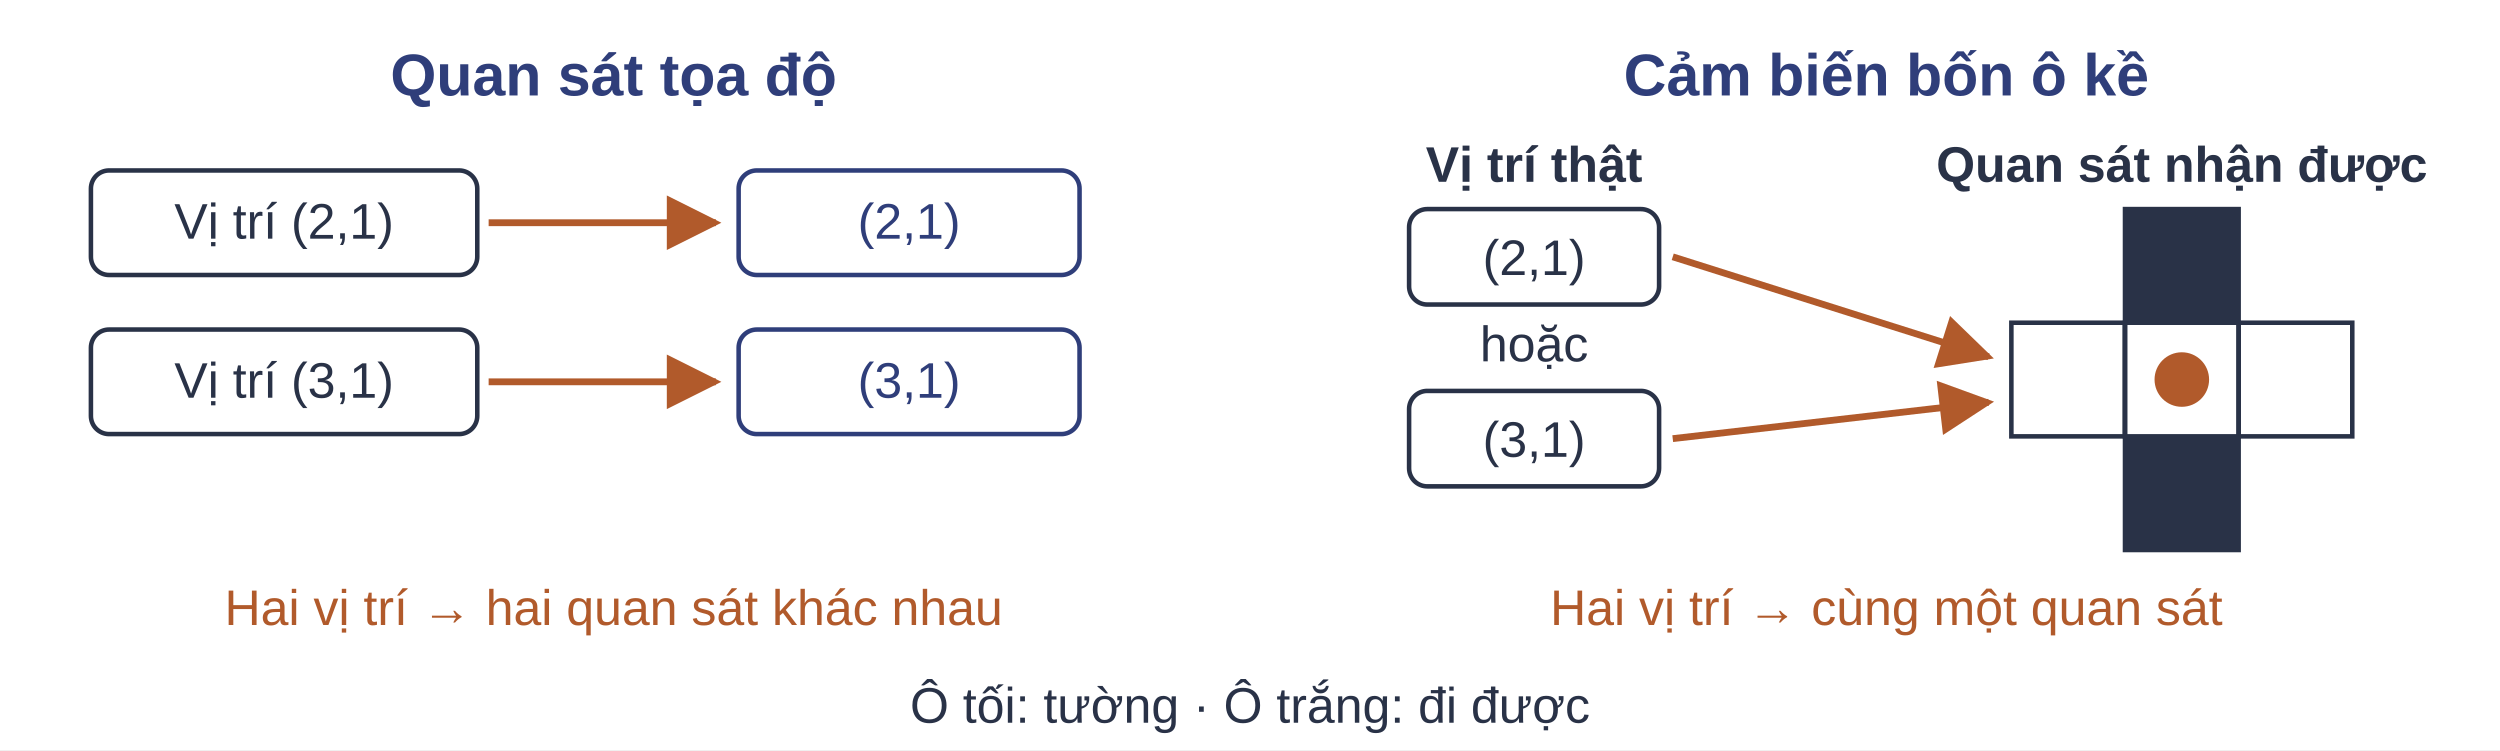
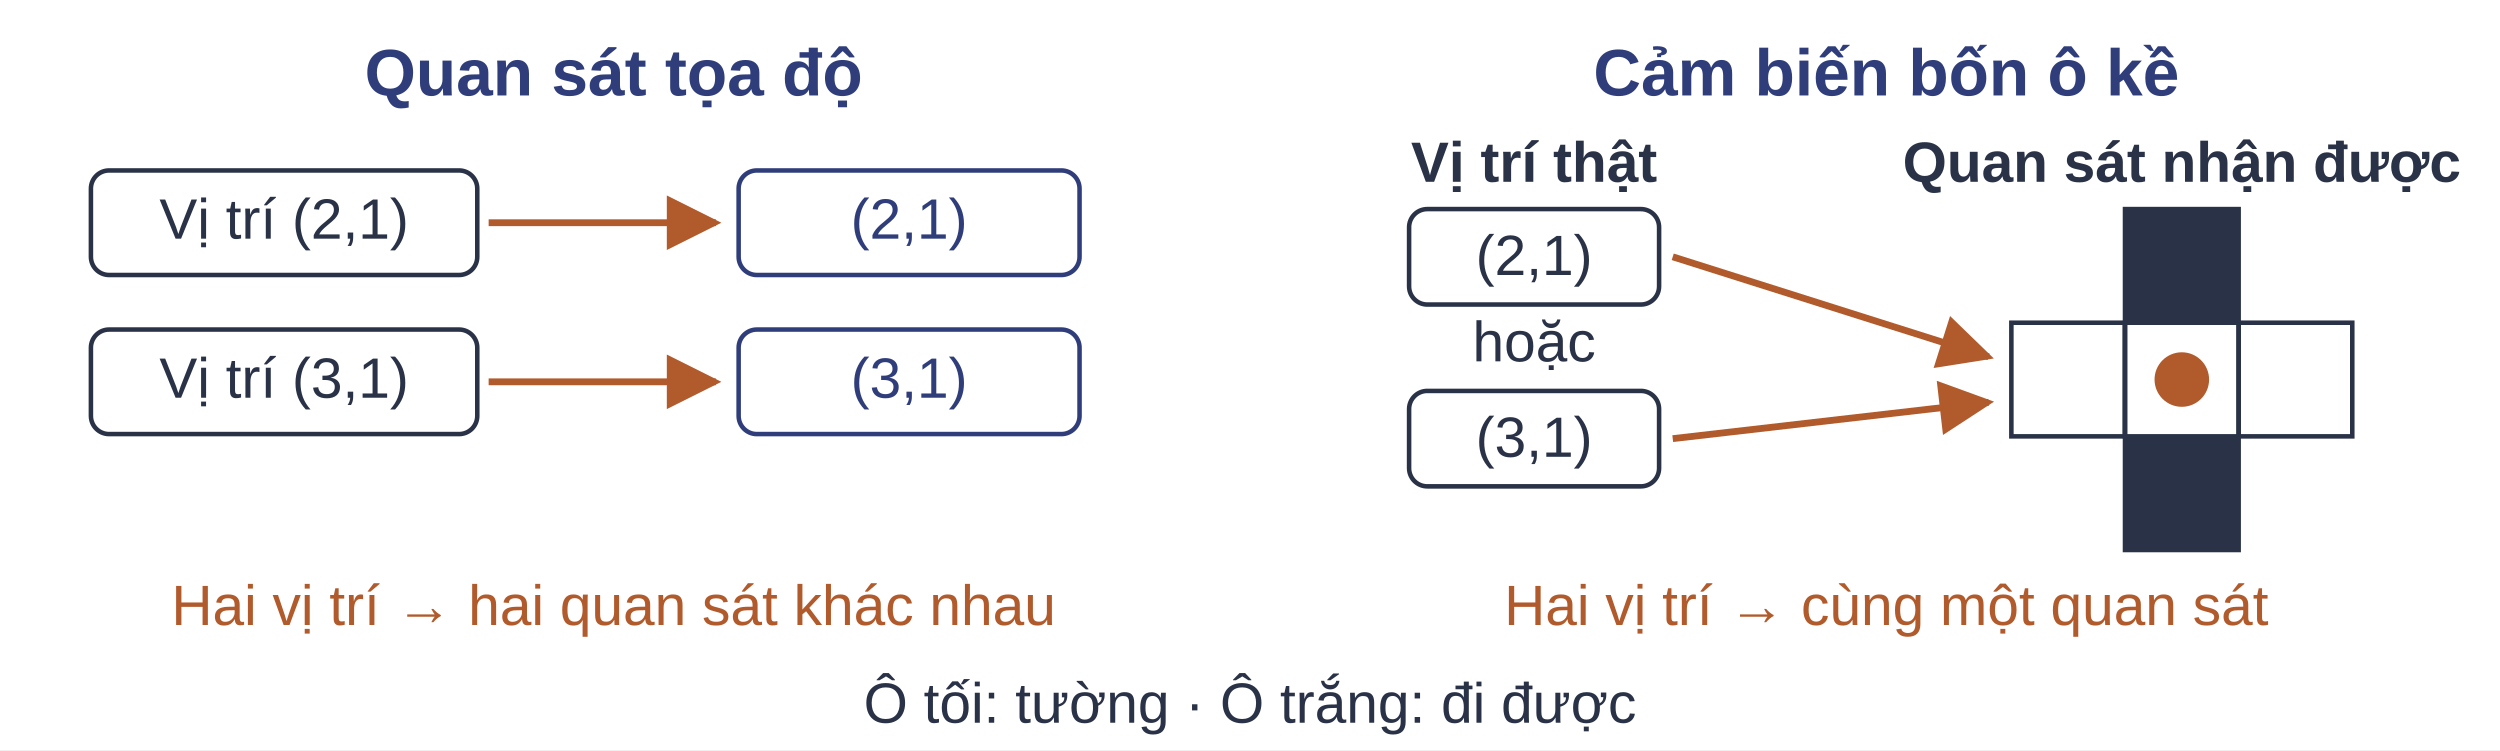
<svg xmlns="http://www.w3.org/2000/svg" viewBox="0 0 1100 330" role="img" aria-labelledby="t d">
  <rect x="0" y="0" width="1100" height="330" fill="#FFFFFF" />
-   <text x="270" y="42" font-family="Arial" font-size="26" font-weight="bold" fill="#2F3E7A" text-anchor="middle">Quan sát tọa độ</text>
-   <text x="830" y="42" font-family="Arial" font-size="26" font-weight="bold" fill="#2F3E7A" text-anchor="middle">Cảm biến bốn ô kề</text>
+   <text x="270" y="42" font-family="Arial" font-size="29" font-weight="bold" fill="#2F3E7A" text-anchor="middle">Quan sát tọa độ</text>
+   <text x="830" y="42" font-family="Arial" font-size="29" font-weight="bold" fill="#2F3E7A" text-anchor="middle">Cảm biến bốn ô kề</text>
  <rect x="40" y="75" width="170" height="46" rx="8" fill="#FFFFFF" stroke="#293247" stroke-width="2" />
-   <text x="125" y="105" font-family="Arial" font-size="22" fill="#293247" text-anchor="middle">Vị trí (2,1)</text>
+   <text x="125" y="105" font-family="Arial" font-size="25" fill="#293247" text-anchor="middle">Vị trí (2,1)</text>
  <line x1="215" y1="98" x2="315" y2="98" stroke="#B15A2B" stroke-width="3" marker-end="url(#arw)" />
  <rect x="325" y="75" width="150" height="46" rx="8" fill="#FFFFFF" stroke="#2F3E7A" stroke-width="2" />
-   <text x="400" y="105" font-family="Arial" font-size="22" fill="#2F3E7A" text-anchor="middle">(2,1)</text>
+   <text x="400" y="105" font-family="Arial" font-size="25" fill="#2F3E7A" text-anchor="middle">(2,1)</text>
  <rect x="40" y="145" width="170" height="46" rx="8" fill="#FFFFFF" stroke="#293247" stroke-width="2" />
-   <text x="125" y="175" font-family="Arial" font-size="22" fill="#293247" text-anchor="middle">Vị trí (3,1)</text>
+   <text x="125" y="175" font-family="Arial" font-size="25" fill="#293247" text-anchor="middle">Vị trí (3,1)</text>
  <line x1="215" y1="168" x2="315" y2="168" stroke="#B15A2B" stroke-width="3" marker-end="url(#arw)" />
  <rect x="325" y="145" width="150" height="46" rx="8" fill="#FFFFFF" stroke="#2F3E7A" stroke-width="2" />
-   <text x="400" y="175" font-family="Arial" font-size="22" fill="#2F3E7A" text-anchor="middle">(3,1)</text>
-   <text x="270" y="275" font-family="Arial" font-size="22" fill="#B15A2B" text-anchor="middle">Hai vị trí → hai quan sát khác nhau</text>
-   <text x="675" y="80" font-family="Arial" font-size="22" font-weight="bold" fill="#293247" text-anchor="middle">Vị trí thật</text>
+   <text x="400" y="175" font-family="Arial" font-size="25" fill="#2F3E7A" text-anchor="middle">(3,1)</text>
+   <text x="270" y="275" font-family="Arial" font-size="25" fill="#B15A2B" text-anchor="middle">Hai vị trí → hai quan sát khác nhau</text>
+   <text x="675" y="80" font-family="Arial" font-size="25" font-weight="bold" fill="#293247" text-anchor="middle">Vị trí thật</text>
  <rect x="620" y="92" width="110" height="42" rx="8" fill="#FFFFFF" stroke="#293247" stroke-width="2" />
-   <text x="675" y="121" font-family="Arial" font-size="22" fill="#293247" text-anchor="middle">(2,1)</text>
+   <text x="675" y="121" font-family="Arial" font-size="25" fill="#293247" text-anchor="middle">(2,1)</text>
  <rect x="620" y="172" width="110" height="42" rx="8" fill="#FFFFFF" stroke="#293247" stroke-width="2" />
-   <text x="675" y="201" font-family="Arial" font-size="22" fill="#293247" text-anchor="middle">(3,1)</text>
-   <text x="675" y="159" font-family="Arial" font-size="22" fill="#293247" text-anchor="middle">hoặc</text>
+   <text x="675" y="201" font-family="Arial" font-size="25" fill="#293247" text-anchor="middle">(3,1)</text>
+   <text x="675" y="159" font-family="Arial" font-size="25" fill="#293247" text-anchor="middle">hoặc</text>
  <line x1="736" y1="113" x2="875" y2="157" stroke="#B15A2B" stroke-width="3" marker-end="url(#arw)" />
  <line x1="736" y1="193" x2="875" y2="177" stroke="#B15A2B" stroke-width="3" marker-end="url(#arw)" />
-   <text x="960" y="80" font-family="Arial" font-size="22" font-weight="bold" fill="#293247" text-anchor="middle">Quan sát nhận được</text>
+   <text x="960" y="80" font-family="Arial" font-size="25" font-weight="bold" fill="#293247" text-anchor="middle">Quan sát nhận được</text>
  <rect x="935" y="92" width="50" height="50" fill="#293247" />
  <rect x="935" y="192" width="50" height="50" fill="#293247" />
  <rect x="885" y="142" width="50" height="50" fill="#FFFFFF" stroke="#293247" stroke-width="2" />
  <rect x="985" y="142" width="50" height="50" fill="#FFFFFF" stroke="#293247" stroke-width="2" />
  <rect x="935" y="142" width="50" height="50" fill="#FFFFFF" stroke="#293247" stroke-width="2" />
  <circle cx="960" cy="167" r="12" fill="#B15A2B" />
  <rect x="935" y="92" width="50" height="150" fill="none" stroke="#293247" stroke-width="2" />
-   <text x="830" y="275" font-family="Arial" font-size="22" fill="#B15A2B" text-anchor="middle">Hai vị trí → cùng một quan sát</text>
-   <text x="550" y="318" font-family="Arial" font-size="22" fill="#293247" text-anchor="middle">Ô tối: tường · Ô trắng: đi được</text>
+   <text x="830" y="275" font-family="Arial" font-size="25" fill="#B15A2B" text-anchor="middle">Hai vị trí → cùng một quan sát</text>
+   <text x="550" y="318" font-family="Arial" font-size="25" fill="#293247" text-anchor="middle">Ô tối: tường · Ô trắng: đi được</text>
  <defs>
    <marker id="arw" viewBox="0 0 10 10" refX="9" refY="5" markerWidth="8" markerHeight="8" orient="auto-start-reverse">
      <path d="M0,0 L10,5 L0,10 Z" fill="#B15A2B" />
    </marker>
  </defs>
</svg>
